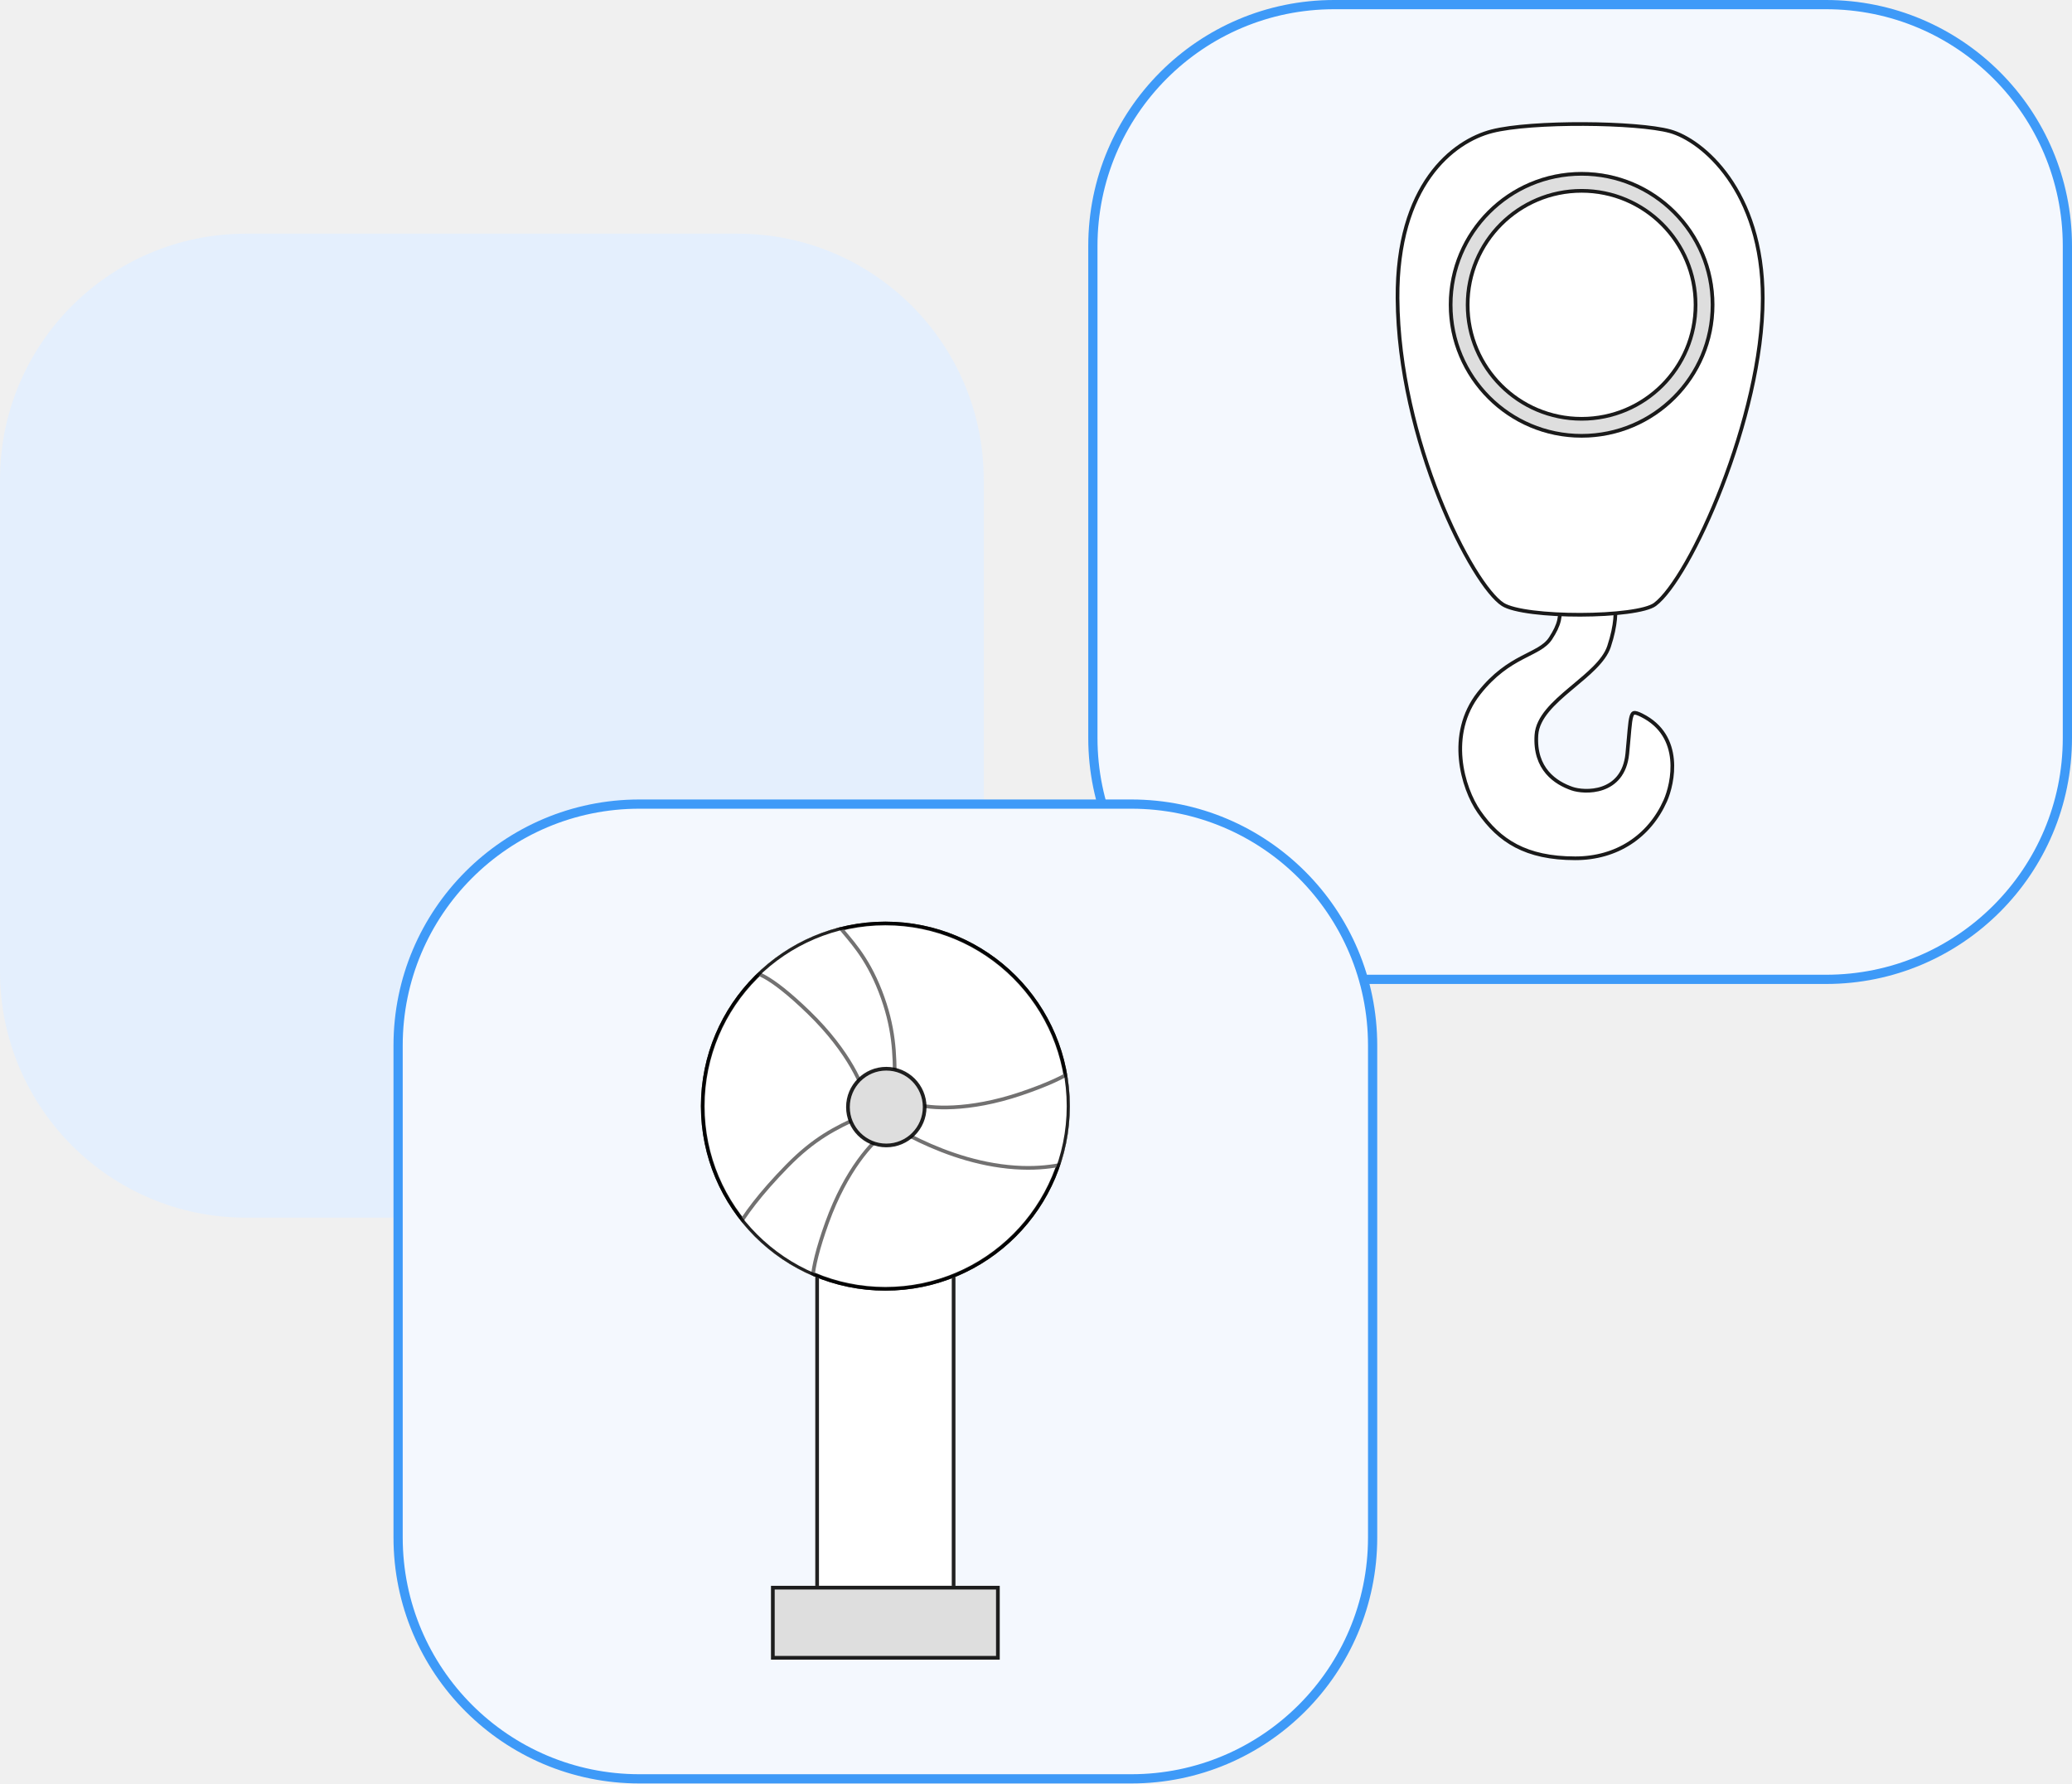
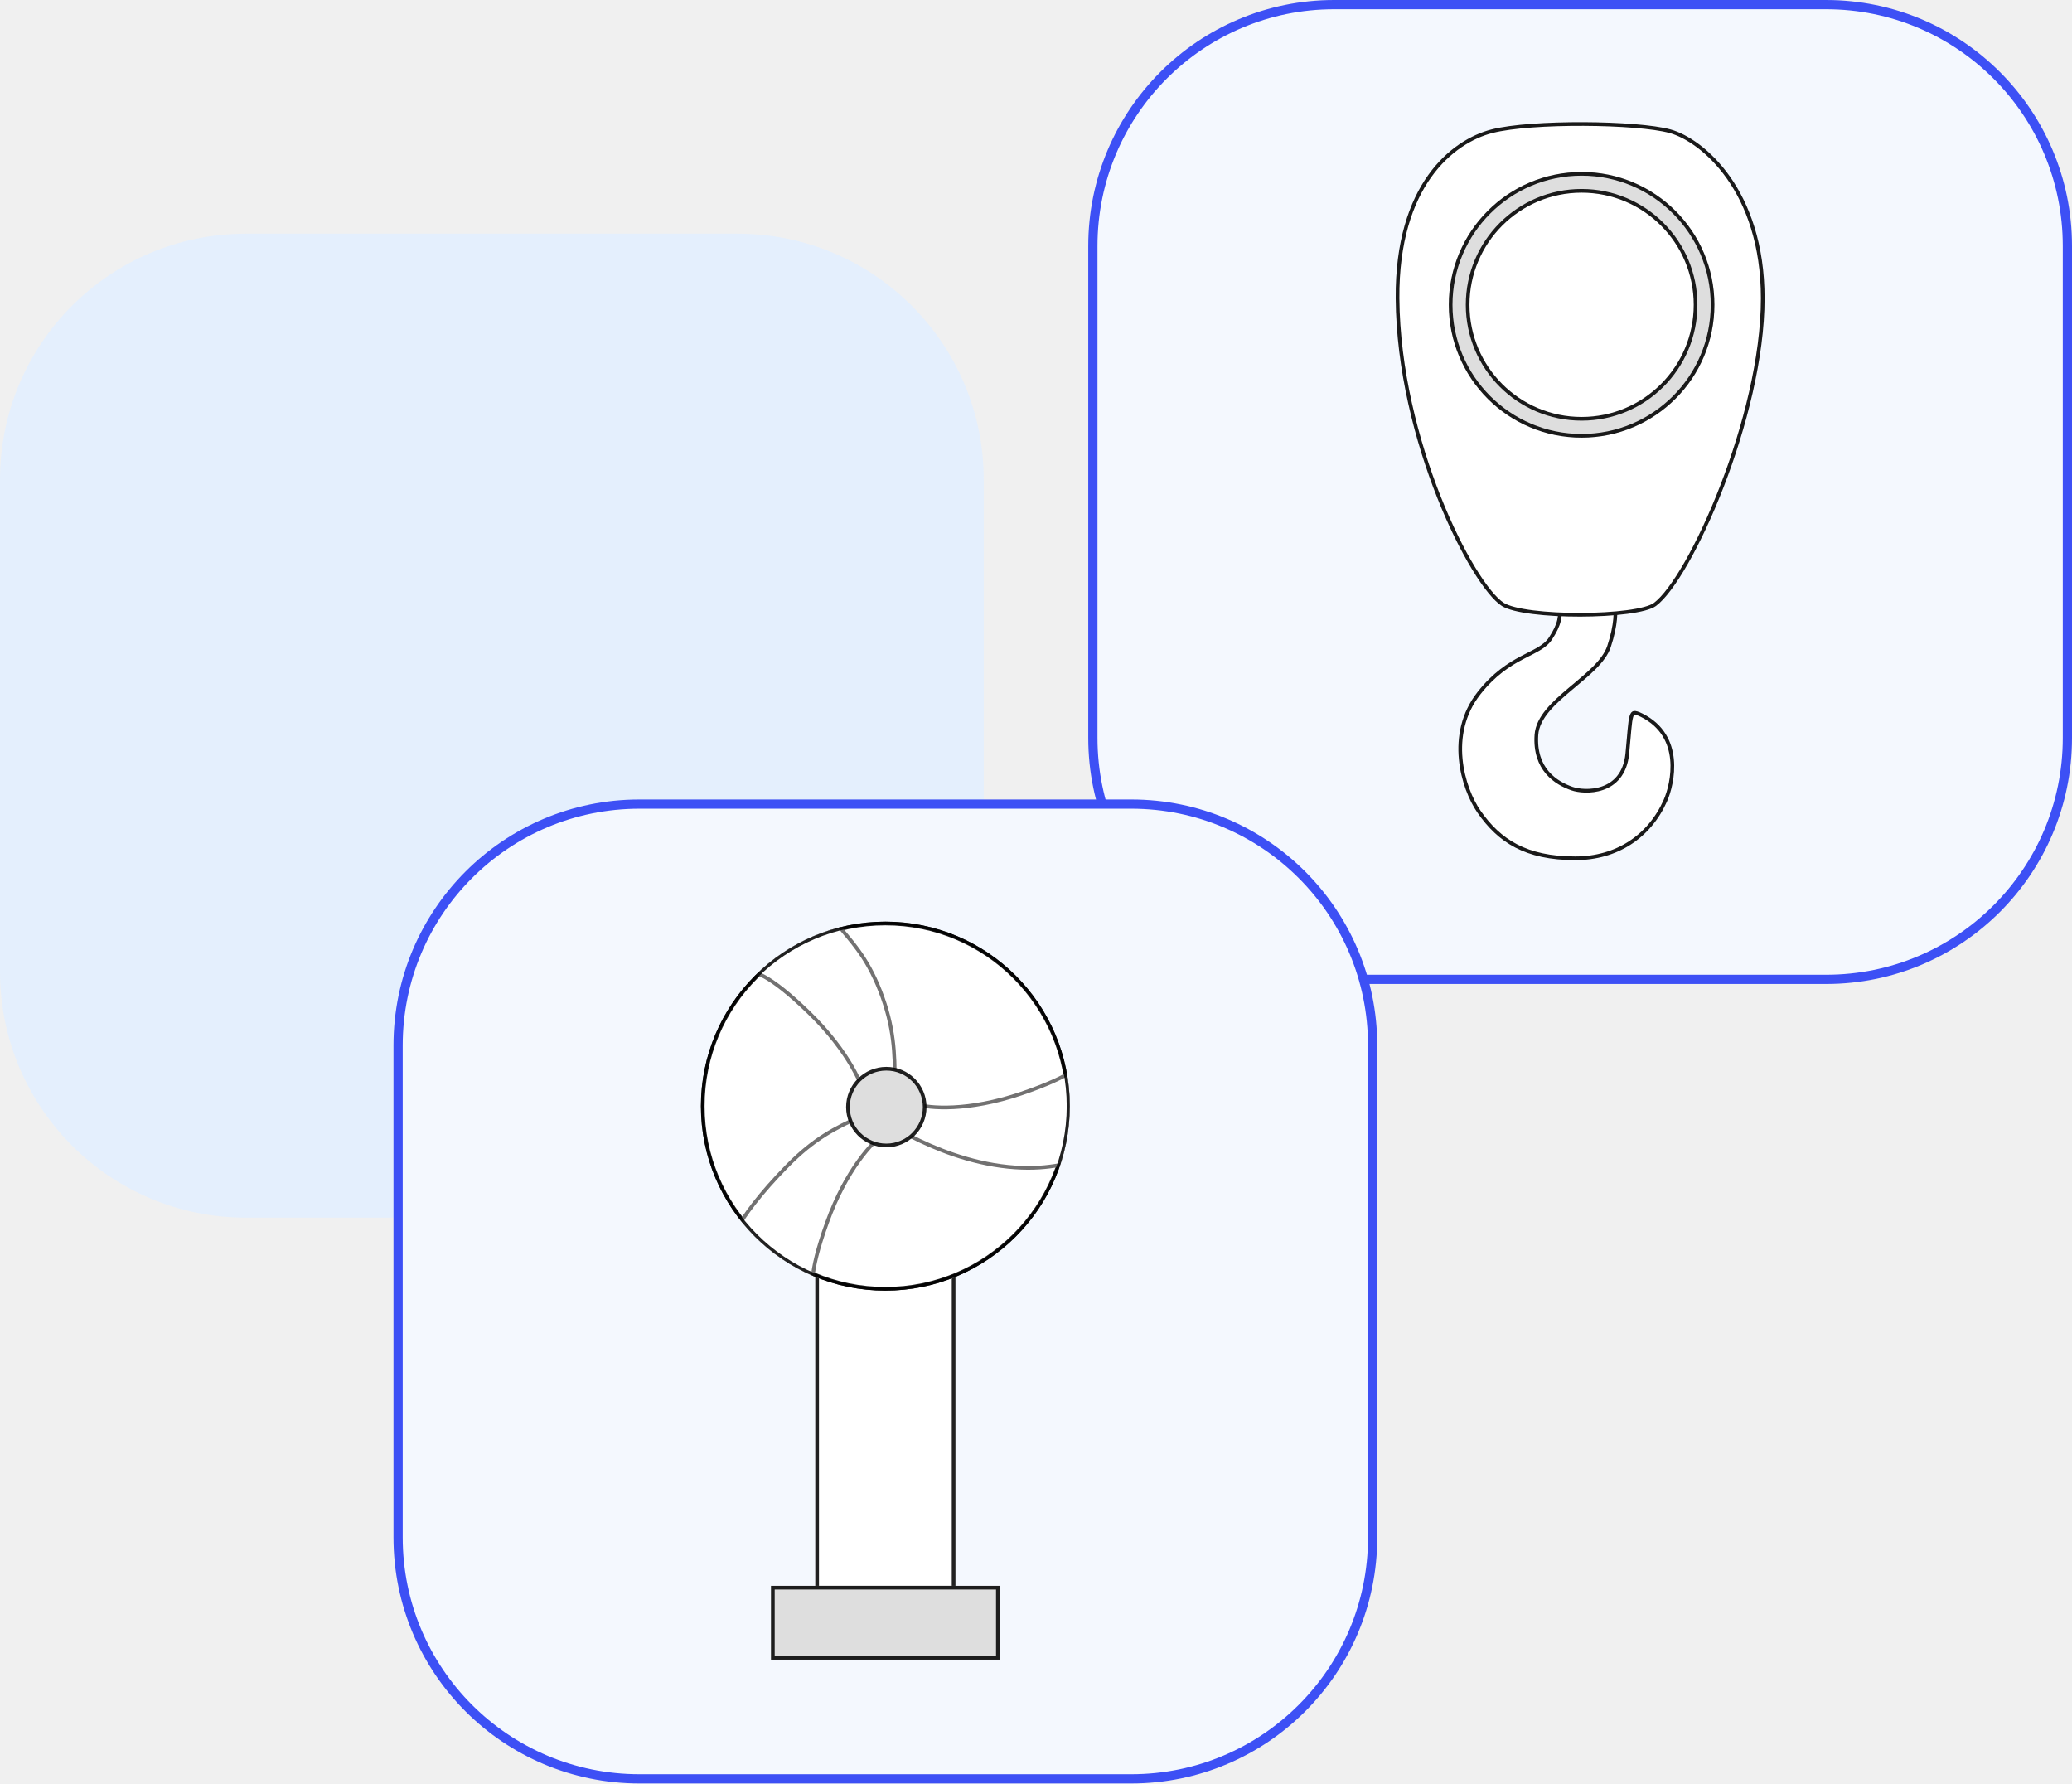
<svg xmlns="http://www.w3.org/2000/svg" width="337" height="290" fill="none">
  <rect width="160" height="160" fill="#e4effd" rx="40" transform="matrix(-1 0 0 1 160 38)" />
-   <rect width="158.5" height="158.5" x="177.75" y=".75" fill="#f4f8fe" stroke="#3e9af8" stroke-width="1.5" rx="39.25" />
+   <rect width="158.5" height="158.5" x="177.75" y=".75" fill="#f4f8fe" stroke="#3d50f5" stroke-width="1.5" rx="39.25" />
  <path fill="#fff" stroke="#1a1a1a" stroke-width=".6" d="M252.194 103.801c.709-1.093 1.169-2.015 1.383-2.959.193-.847.184-1.694.005-2.677h9.063c.177 1.07.257 3.334-.948 6.967-.4 1.204-1.286 2.356-2.432 3.502-.956.957-2.073 1.89-3.204 2.835l-.667.559c-1.345 1.131-2.669 2.289-3.679 3.509s-1.729 2.53-1.825 3.969c-.185 2.773.593 4.735 1.768 6.117 1.168 1.375 2.707 2.153 4.01 2.608 1.009.352 3.072.597 4.978-.068.96-.335 1.887-.903 2.615-1.811s1.245-2.139 1.409-3.777c.105-1.043.183-1.957.249-2.745q.053-.63.101-1.153c.093-1.015.181-1.716.319-2.175s.29-.564.442-.588c.102-.016.246-.004.456.06.209.063.461.171.77.325 3.396 1.693 4.664 4.451 4.935 7.15.272 2.716-.469 5.364-1.091 6.76-2.591 5.812-7.905 9.356-14.639 9.356-4.041 0-7.131-.716-9.617-2.013-2.485-1.297-4.389-3.185-6.04-5.565-1.324-1.907-2.649-5.056-2.978-8.568-.328-3.507.338-7.356 2.967-10.698 2.466-3.135 4.898-4.66 6.939-5.74q.555-.291 1.079-.555a30 30 0 0 0 1.679-.894c.8-.475 1.478-1 1.953-1.731Z" />
  <path fill="#fff" stroke="#1a1a1a" stroke-width=".6" d="M244.424 98.28c-.6-.384-1.322-1.082-2.132-2.076-.806-.99-1.687-2.258-2.604-3.766-1.835-3.016-3.811-6.978-5.633-11.565-3.647-9.175-6.673-20.825-6.754-32.366-.129-18.422 8.995-25.538 15.356-27.168 3.216-.824 9.118-1.196 14.911-1.173 5.795.023 11.41.442 14.055 1.171 5.227 1.443 15.077 9.62 15.077 27.172 0 9.632-2.949 21.024-6.631 30.554-1.84 4.762-3.86 9.051-5.779 12.414-1.927 3.376-3.731 5.78-5.129 6.814-.336.249-.912.486-1.704.699-.785.21-1.753.388-2.849.532-2.191.288-4.872.437-7.576.443s-5.424-.133-7.693-.418c-1.134-.143-2.151-.322-2.995-.536-.849-.216-1.501-.463-1.92-.731Z" />
  <circle cx="257.24" cy="49.565" r="21.6" fill="#fff" />
  <circle cx="257.24" cy="49.565" r="21.3" stroke="#000" stroke-opacity=".12" stroke-width=".601" />
  <mask id="a" fill="#fff">
    <path d="M278.84 49.565c0 11.93-9.671 21.6-21.6 21.6s-21.6-9.67-21.6-21.6c0-11.929 9.671-21.6 21.6-21.6s21.6 9.671 21.6 21.6m-39.835 0c0 10.071 8.164 18.236 18.235 18.236s18.235-8.165 18.235-18.236c0-10.07-8.164-18.235-18.235-18.235s-18.235 8.164-18.235 18.235" />
  </mask>
  <path fill="#dedede" stroke="#1a1a1a" stroke-width="1.2" d="M278.84 49.565c0 11.93-9.671 21.6-21.6 21.6s-21.6-9.67-21.6-21.6c0-11.929 9.671-21.6 21.6-21.6s21.6 9.671 21.6 21.6Zm-39.835 0c0 10.071 8.164 18.236 18.235 18.236s18.235-8.165 18.235-18.236c0-10.07-8.164-18.235-18.235-18.235s-18.235 8.164-18.235 18.235Z" mask="url(#a)" />
-   <rect width="158.5" height="158.5" x="64.75" y="130.75" fill="#f4f8fe" stroke="#3e9af8" stroke-width="1.5" rx="39.25" />
+   <rect width="158.5" height="158.5" x="64.75" y="130.75" fill="#f4f8fe" stroke="#3d50f5" stroke-width="1.5" rx="39.25" />
  <path fill="#fff" d="M132.6 185.865h22.8v72.6h-22.8z" />
  <path stroke="#000" stroke-opacity=".87" stroke-width=".6" d="M132.9 186.165h22.2v72h-22.2z" />
  <circle cx="144" cy="179.865" r="30" fill="#fff" />
  <circle cx="144" cy="179.865" r="29.7" stroke="#000" stroke-opacity=".87" stroke-width=".6" />
  <g stroke-width=".6" clip-path="url(#b)">
    <path fill="#fff" stroke="#727171" d="M143.167 161.167c-2.275-5.845-5.047-8.415-6.616-10.458l-8.643.227-6.105 7.335c.501-.544 3.155-.028 9.764 6.386s8.972 12.258 9.328 14.379l4.642-3.104c0-4.557-.094-8.92-2.37-14.765Zm20.782 28.565c6.24.638 9.791-.658 12.324-1.123l3.737-7.798-3.746-8.776c.255.694-1.414 2.821-10.135 5.78s-15 2.4-17.049 1.75l-1.066 5.148c4.056 2.077 9.695 4.381 15.935 5.019Zm-35.931-.116c-4.39 4.48-7.055 8.113-8.27 10.383l3.765 7.784 9.197 2.544c-.702-.232-1.324-2.863 1.801-11.527s7.478-13.222 9.264-14.419l-3.778-2.838c-4.153 1.876-7.589 3.593-11.979 8.073Z" />
    <circle cx="144.154" cy="180.019" r="6.239" fill="#dedede" stroke="#000" stroke-opacity=".87" />
  </g>
  <circle cx="144" cy="179.865" r="29.749" stroke="#000" stroke-opacity=".87" stroke-width=".502" />
  <path fill="#dedede" d="M125.4 257.865h37.2v12h-37.2z" />
  <path stroke="#000" stroke-opacity=".87" stroke-width=".6" d="M125.7 258.165h36.6v11.4h-36.6z" />
  <defs>
    <clipPath id="b">
      <rect width="60" height="60" x="114" y="149.865" fill="#fff" rx="30" />
    </clipPath>
  </defs>
</svg>
